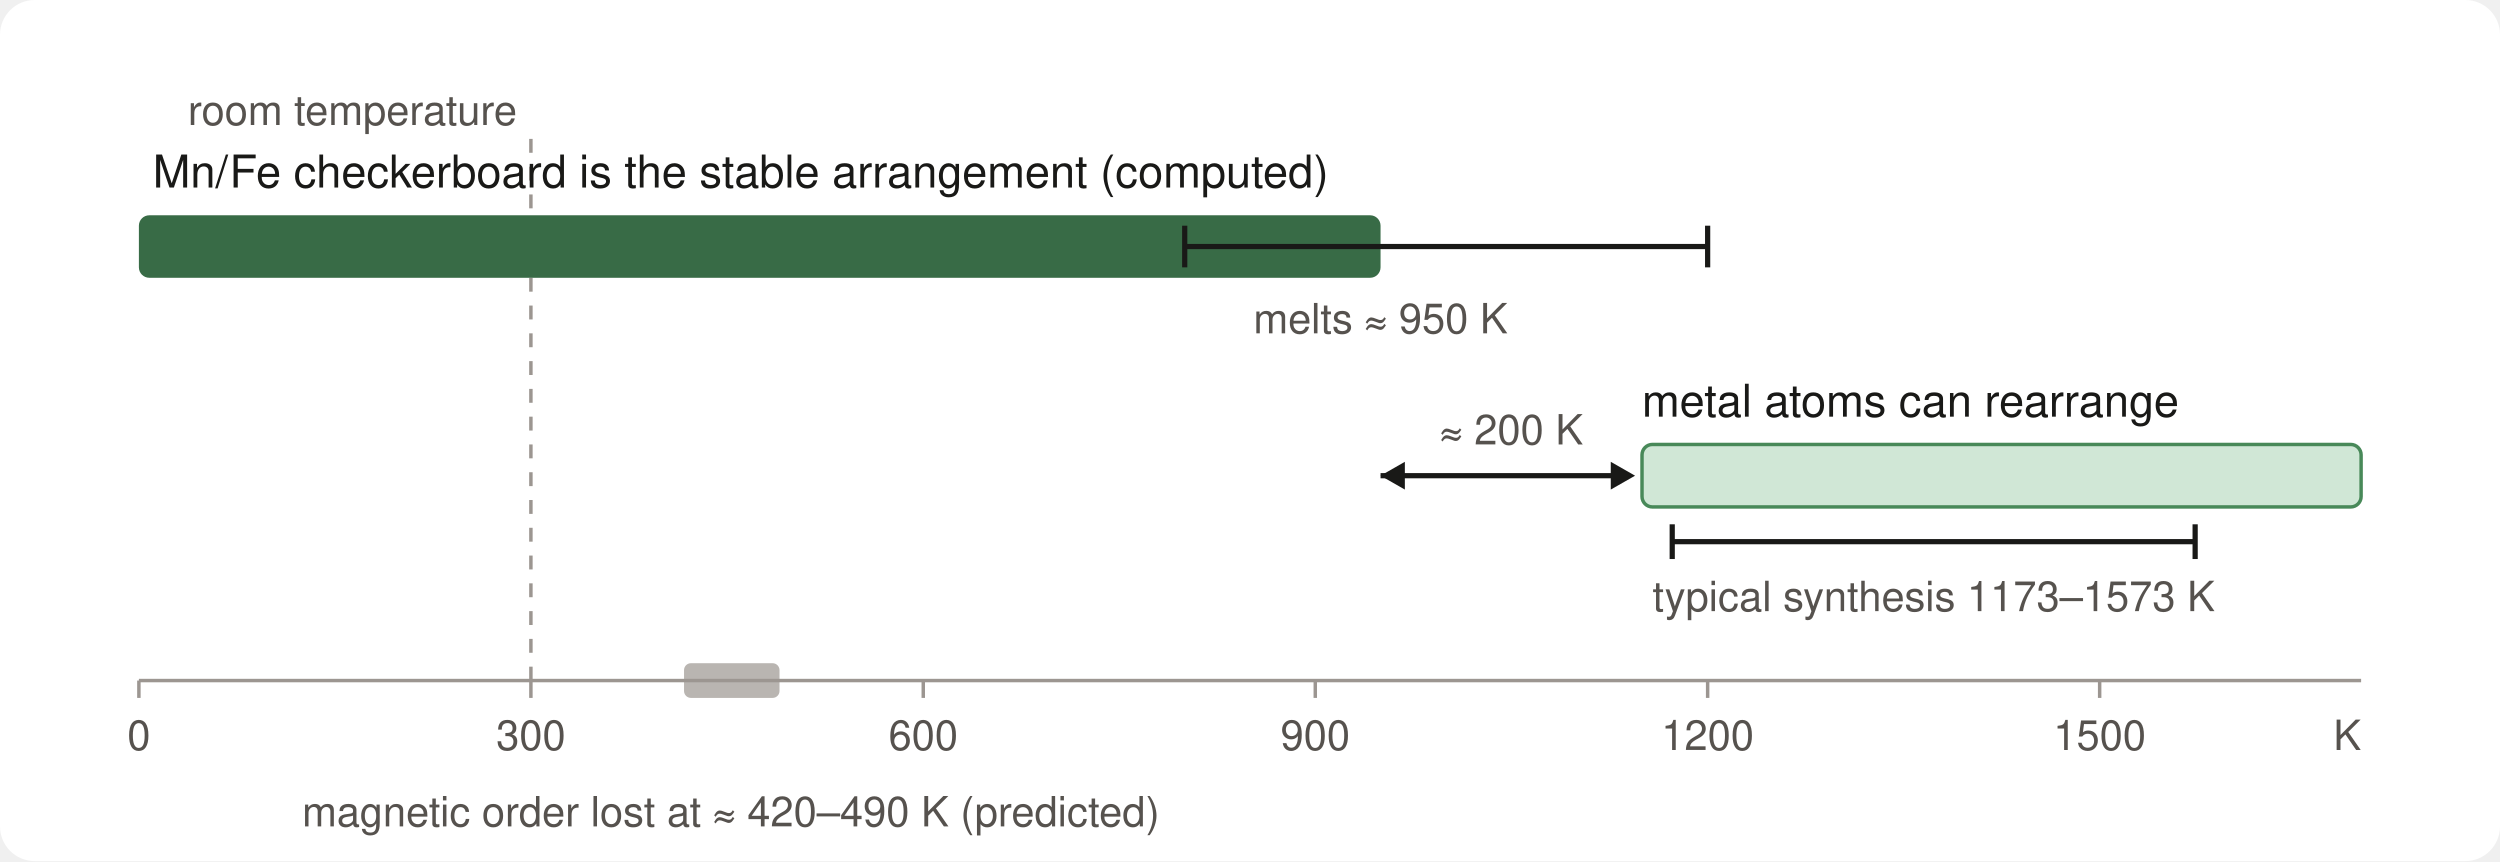
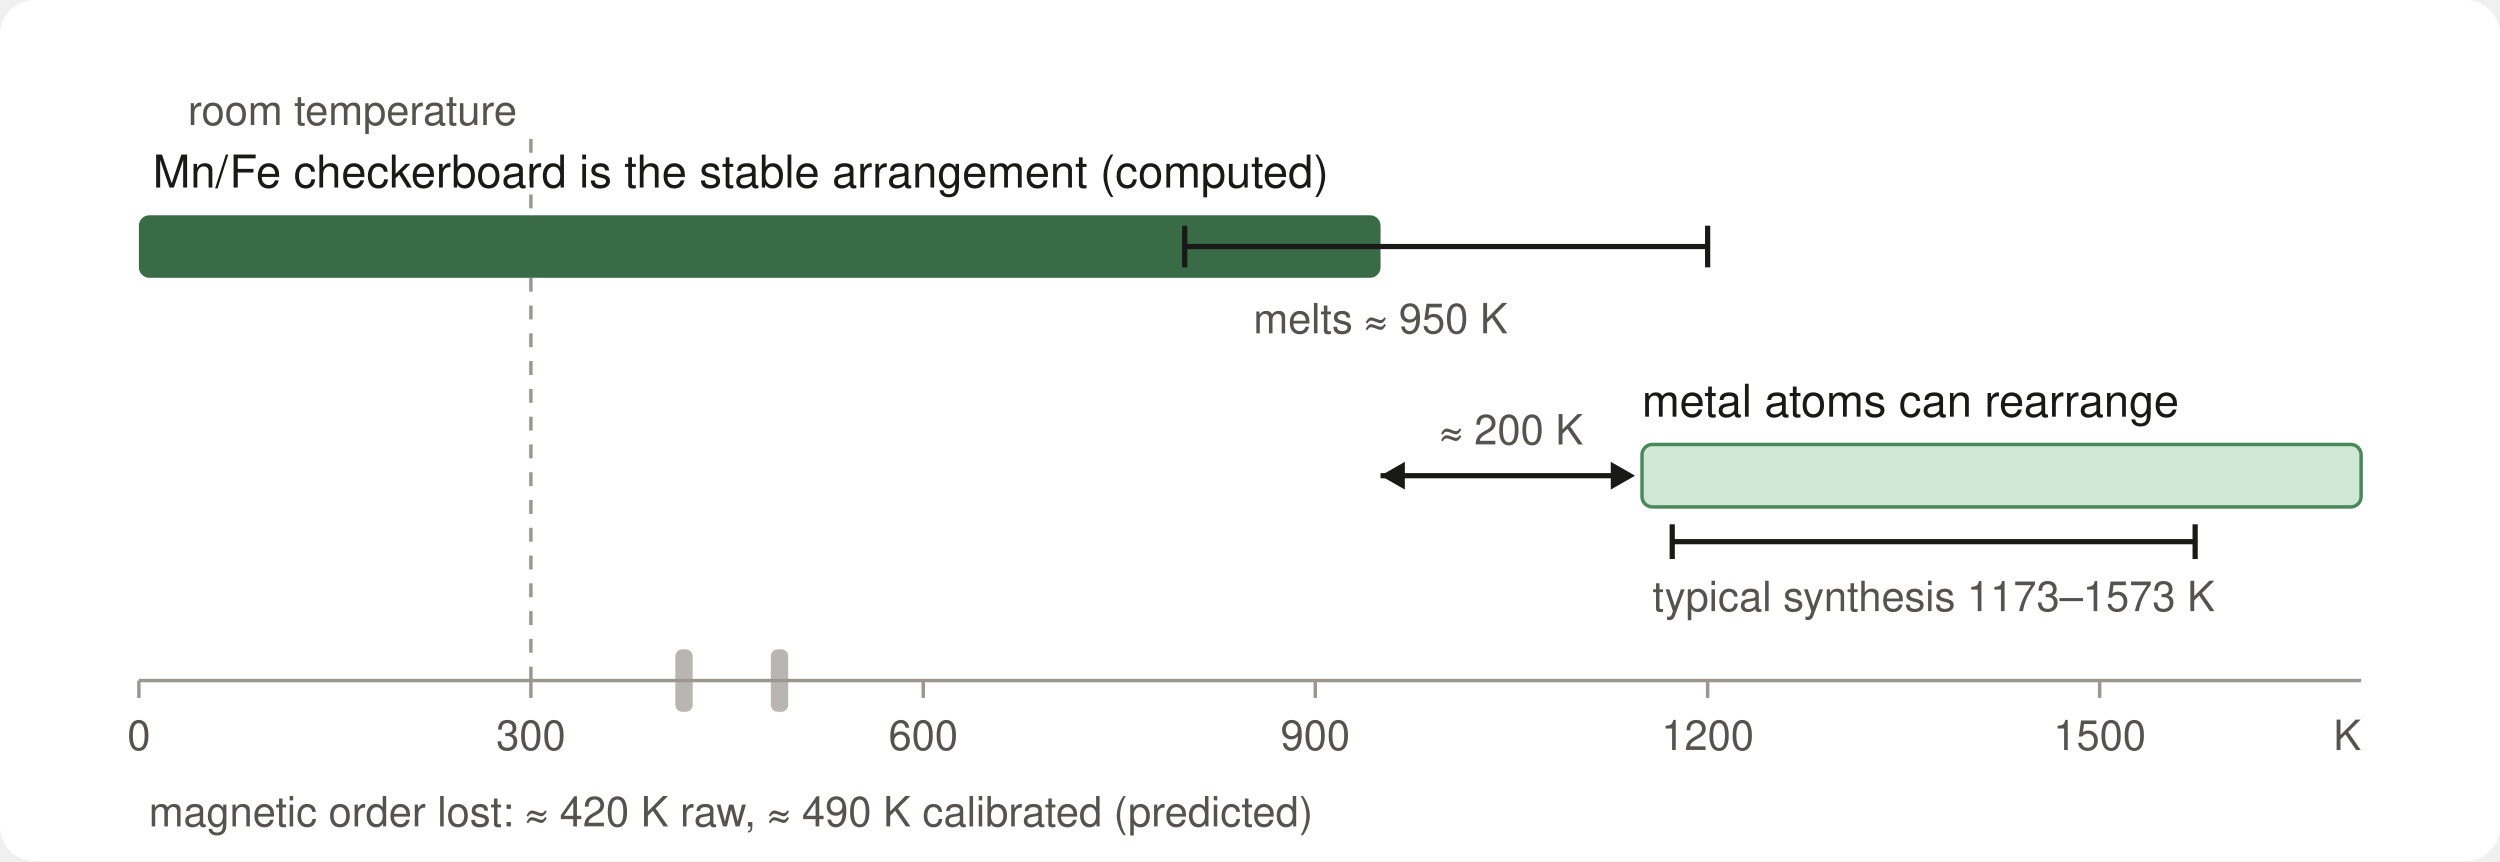
<svg xmlns="http://www.w3.org/2000/svg" viewBox="0 0 720 248" width="720" height="248">
  <style>
.f-text{font:13px/1.2 'Söhne',-apple-system,'Segoe UI',Helvetica,Arial,sans-serif;fill:#191917}
.f-title{font:700 16px 'Söhne',-apple-system,'Segoe UI',Helvetica,Arial,sans-serif;fill:#191917}
.f-sub,.f-small{font:12px 'Söhne',-apple-system,'Segoe UI',Helvetica,Arial,sans-serif;fill:#56524e}
.f-strong{font-weight:700}.f-strong-t{font:700 13px 'Söhne',-apple-system,'Segoe UI',Helvetica,Arial,sans-serif;fill:#191917}
.f-atom{font:600 11px 'Söhne',-apple-system,'Segoe UI',Helvetica,Arial,sans-serif;fill:#191917}
.s-up{stroke:#9c9691}.s-up-fill{fill:#9c9691}.s-dn{stroke:#386b46}.s-dn-fill{fill:#386b46}
.f-stroke3{stroke-width:3;stroke-linecap:round}.f-stroke2{stroke-width:1.5}
.atom-n{fill:#f3f2f2;stroke:#9c9691;stroke-width:1.2}.atom-up{fill:#f3f2f2;stroke:#9c9691;stroke-width:1.2}.atom-dn{fill:#d0e7d6;stroke:#386b46;stroke-width:1.2}
.vb-up{fill:#9c9691;fill-opacity:.35;stroke:#9c9691;stroke-width:1.2}.cb-up{fill:#9c9691;fill-opacity:.07;stroke:#9c9691;stroke-width:1.2;stroke-dasharray:3 3}
.vb-dn{fill:#386b46;fill-opacity:.35;stroke:#386b46;stroke-width:1.2}.cb-dn{fill:#386b46;fill-opacity:.07;stroke:#386b46;stroke-width:1.2;stroke-dasharray:3 3}
.f-axis{stroke:#9c9691;stroke-width:1}.f-guide{stroke:#9c9691;stroke-width:1;stroke-dasharray:4 4}
.f-ink{stroke:#191917}.f-ink-fill{fill:#191917}
.bar-a{fill:#386b46}.bar-b{fill:#d0e7d6;stroke:#488959;stroke-width:1}.bar-m{fill:#9c9691;fill-opacity:.7}
</style>
  <rect x="0" y="0" width="100%" height="100%" rx="10" fill="#ffffff" />
  <line x1="152.9" y1="40" x2="152.9" y2="196" class="f-guide" />
  <text x="148.9" y="36.0" class="f-small" text-anchor="end">room temperature</text>
  <text x="44.0" y="54.0" class="f-text" text-anchor="start">Mn/Fe checkerboard is the stable arrangement (computed)</text>
  <rect x="40" y="62" width="357.6" height="18" rx="3" class="bar-a" />
  <line x1="341.2" y1="71" x2="491.8" y2="71" class="f-ink f-stroke2" />
  <line x1="341.2" y1="65" x2="341.2" y2="77" class="f-ink f-stroke2" />
  <line x1="491.8" y1="65" x2="491.8" y2="77" class="f-ink f-stroke2" />
  <text x="397.6" y="96.0" class="f-small" text-anchor="middle">melts ≈ 950 K</text>
  <text x="472.9" y="120.0" class="f-text" text-anchor="start">metal atoms can rearrange</text>
  <rect x="472.9" y="128" width="207.1" height="18" rx="3" class="bar-b" />
  <line x1="481.6" y1="156" x2="632.2" y2="156" class="f-ink f-stroke2" />
  <line x1="481.6" y1="151" x2="481.6" y2="161" class="f-ink f-stroke2" />
  <line x1="632.2" y1="151" x2="632.2" y2="161" class="f-ink f-stroke2" />
  <text x="556.9" y="176.0" class="f-small" text-anchor="middle">typical synthesis 1173–1573 K</text>
  <line x1="397.6" y1="137" x2="468.9" y2="137" class="f-ink f-stroke2" />
  <polygon points="397.6,137 404.6,133 404.6,141" class="f-ink-fill" />
  <polygon points="470.9,137 463.9,133 463.9,141" class="f-ink-fill" />
  <text x="435.3" y="128.0" class="f-small" text-anchor="middle">≈ 200 K</text>
-   <rect x="197.0" y="191" width="27.5" height="10" rx="2" class="bar-m" />
-   <text x="210.5" y="238.0" class="f-small" text-anchor="middle">magnetic order lost at ≈ 420–490 K (predicted)</text>
+   <rect x="194.5" y="187" width="5" height="18" rx="2" class="bar-m" />
+   <rect x="222.0" y="187" width="5" height="18" rx="2" class="bar-m" />
+   <text x="210.5" y="238.0" class="f-small" text-anchor="middle">magnetic order lost: ≈ 420 K raw, ≈ 490 K calibrated (predicted)</text>
  <line x1="40" y1="196" x2="680" y2="196" class="f-axis" />
  <line x1="40.0" y1="196" x2="40.0" y2="201" class="f-axis" />
  <text x="40.0" y="216.0" class="f-small" text-anchor="middle">0</text>
  <line x1="152.9" y1="196" x2="152.9" y2="201" class="f-axis" />
  <text x="152.9" y="216.0" class="f-small" text-anchor="middle">300</text>
  <line x1="265.9" y1="196" x2="265.9" y2="201" class="f-axis" />
  <text x="265.9" y="216.0" class="f-small" text-anchor="middle">600</text>
  <line x1="378.8" y1="196" x2="378.8" y2="201" class="f-axis" />
  <text x="378.8" y="216.0" class="f-small" text-anchor="middle">900</text>
  <line x1="491.8" y1="196" x2="491.8" y2="201" class="f-axis" />
  <text x="491.8" y="216.0" class="f-small" text-anchor="middle">1200</text>
  <line x1="604.7" y1="196" x2="604.7" y2="201" class="f-axis" />
  <text x="604.7" y="216.0" class="f-small" text-anchor="middle">1500</text>
  <text x="680.0" y="216.0" class="f-small" text-anchor="end">K</text>
</svg>
